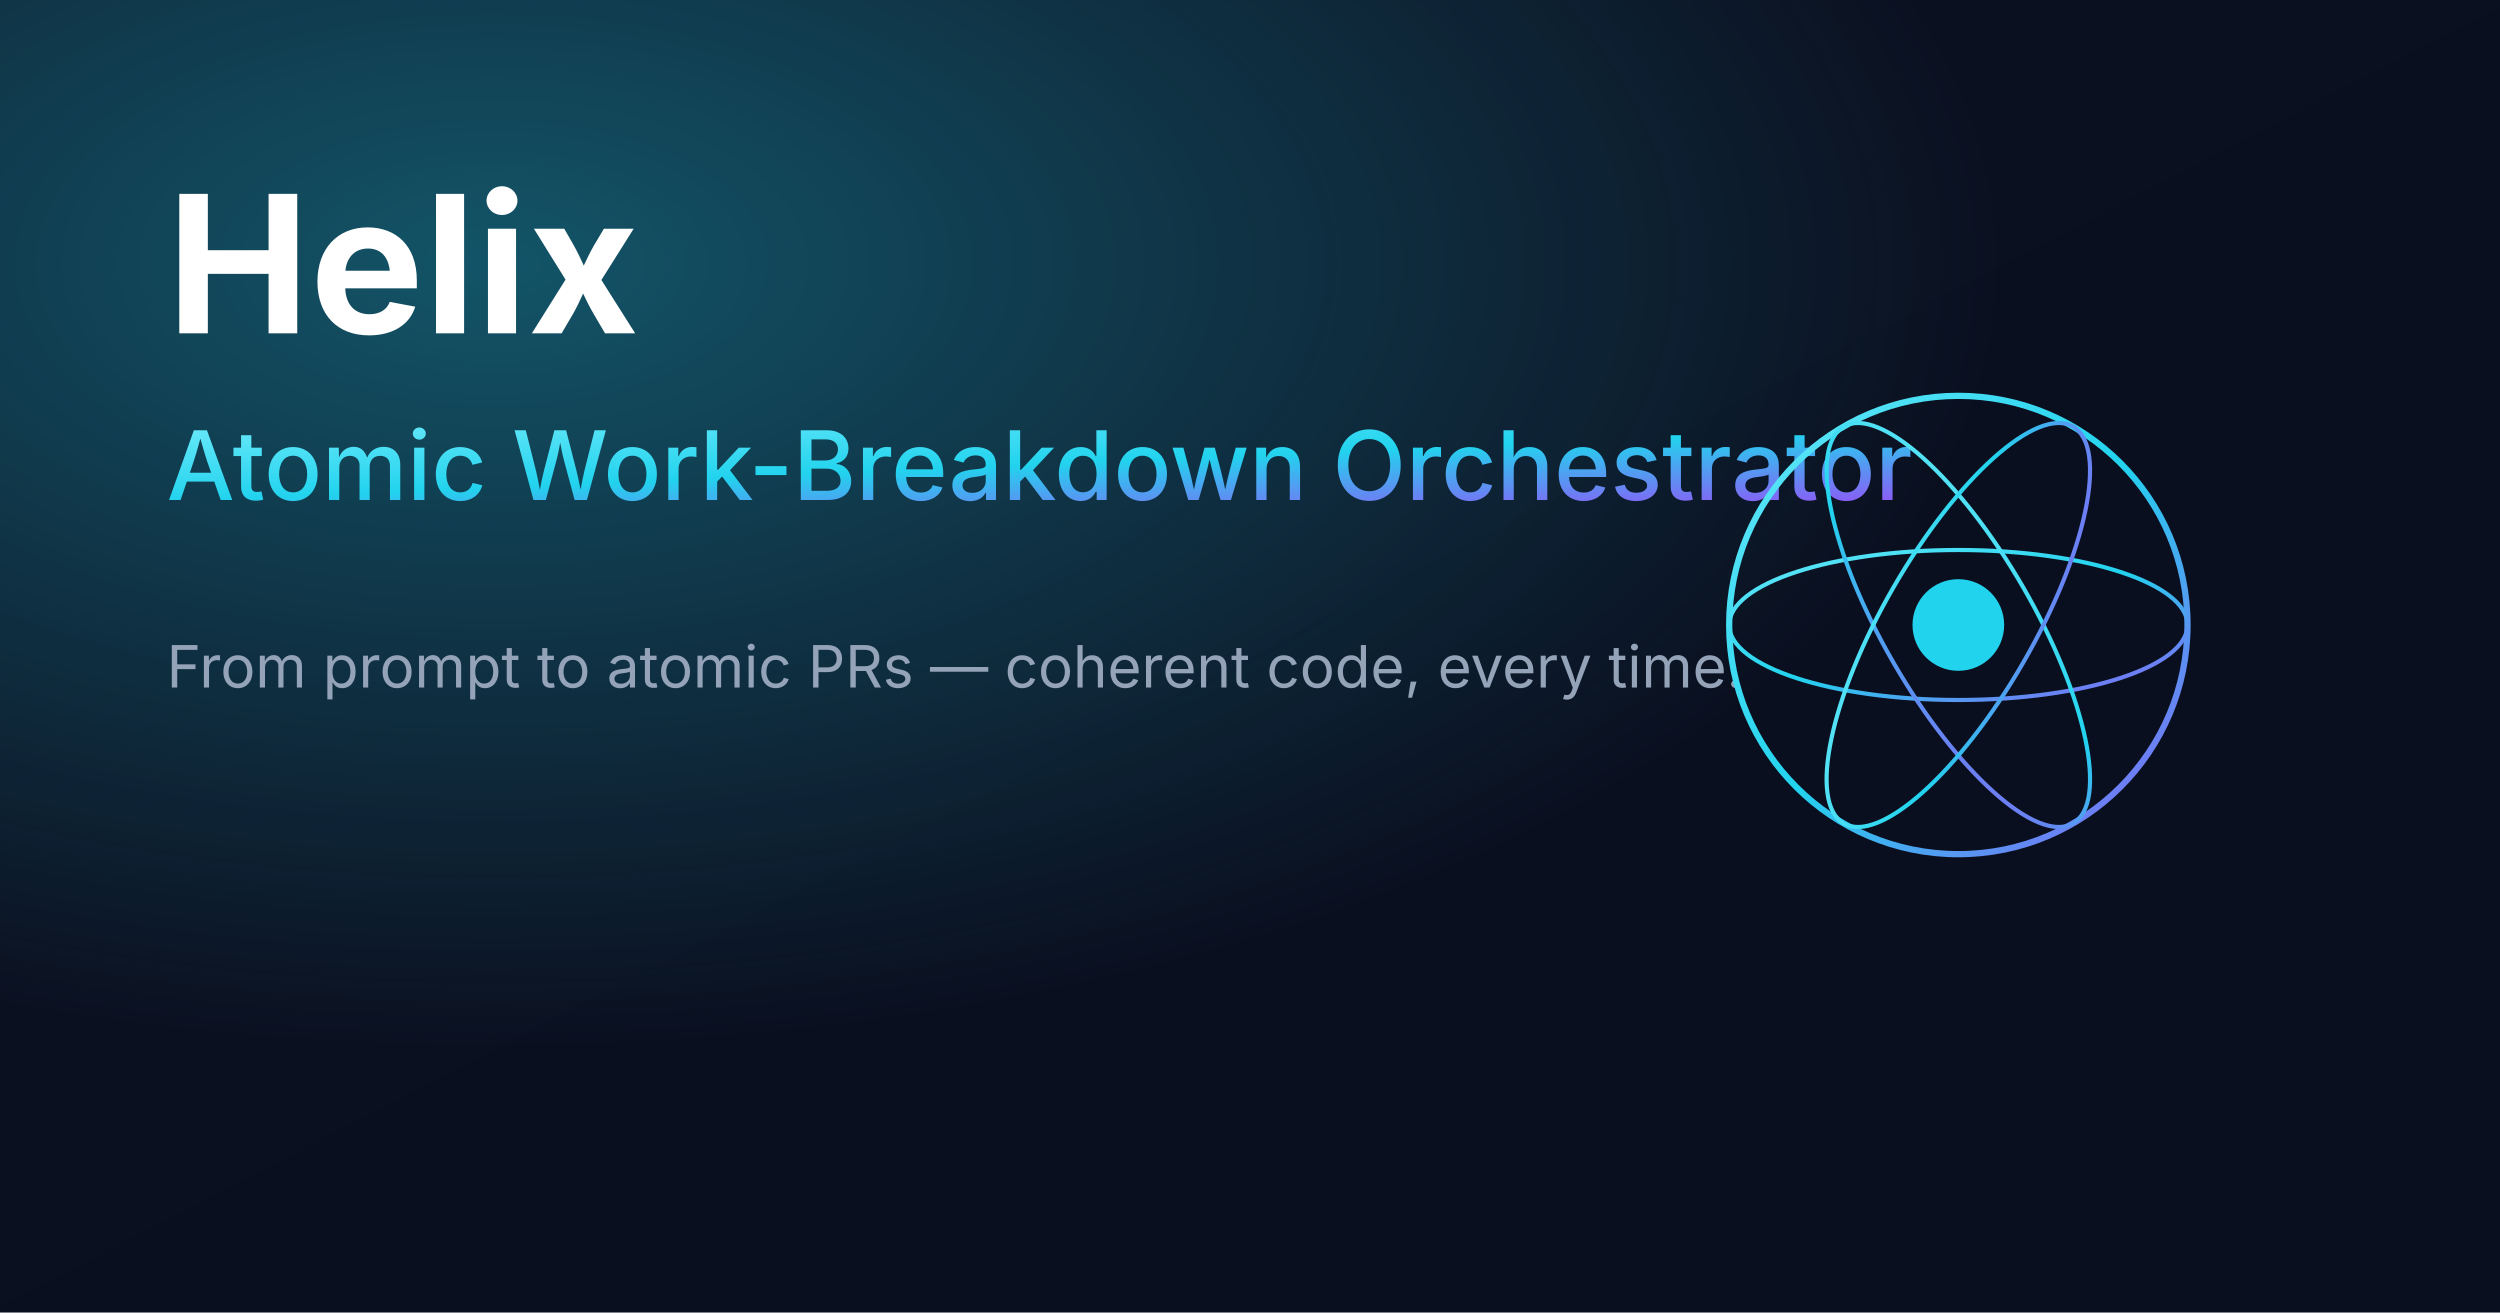
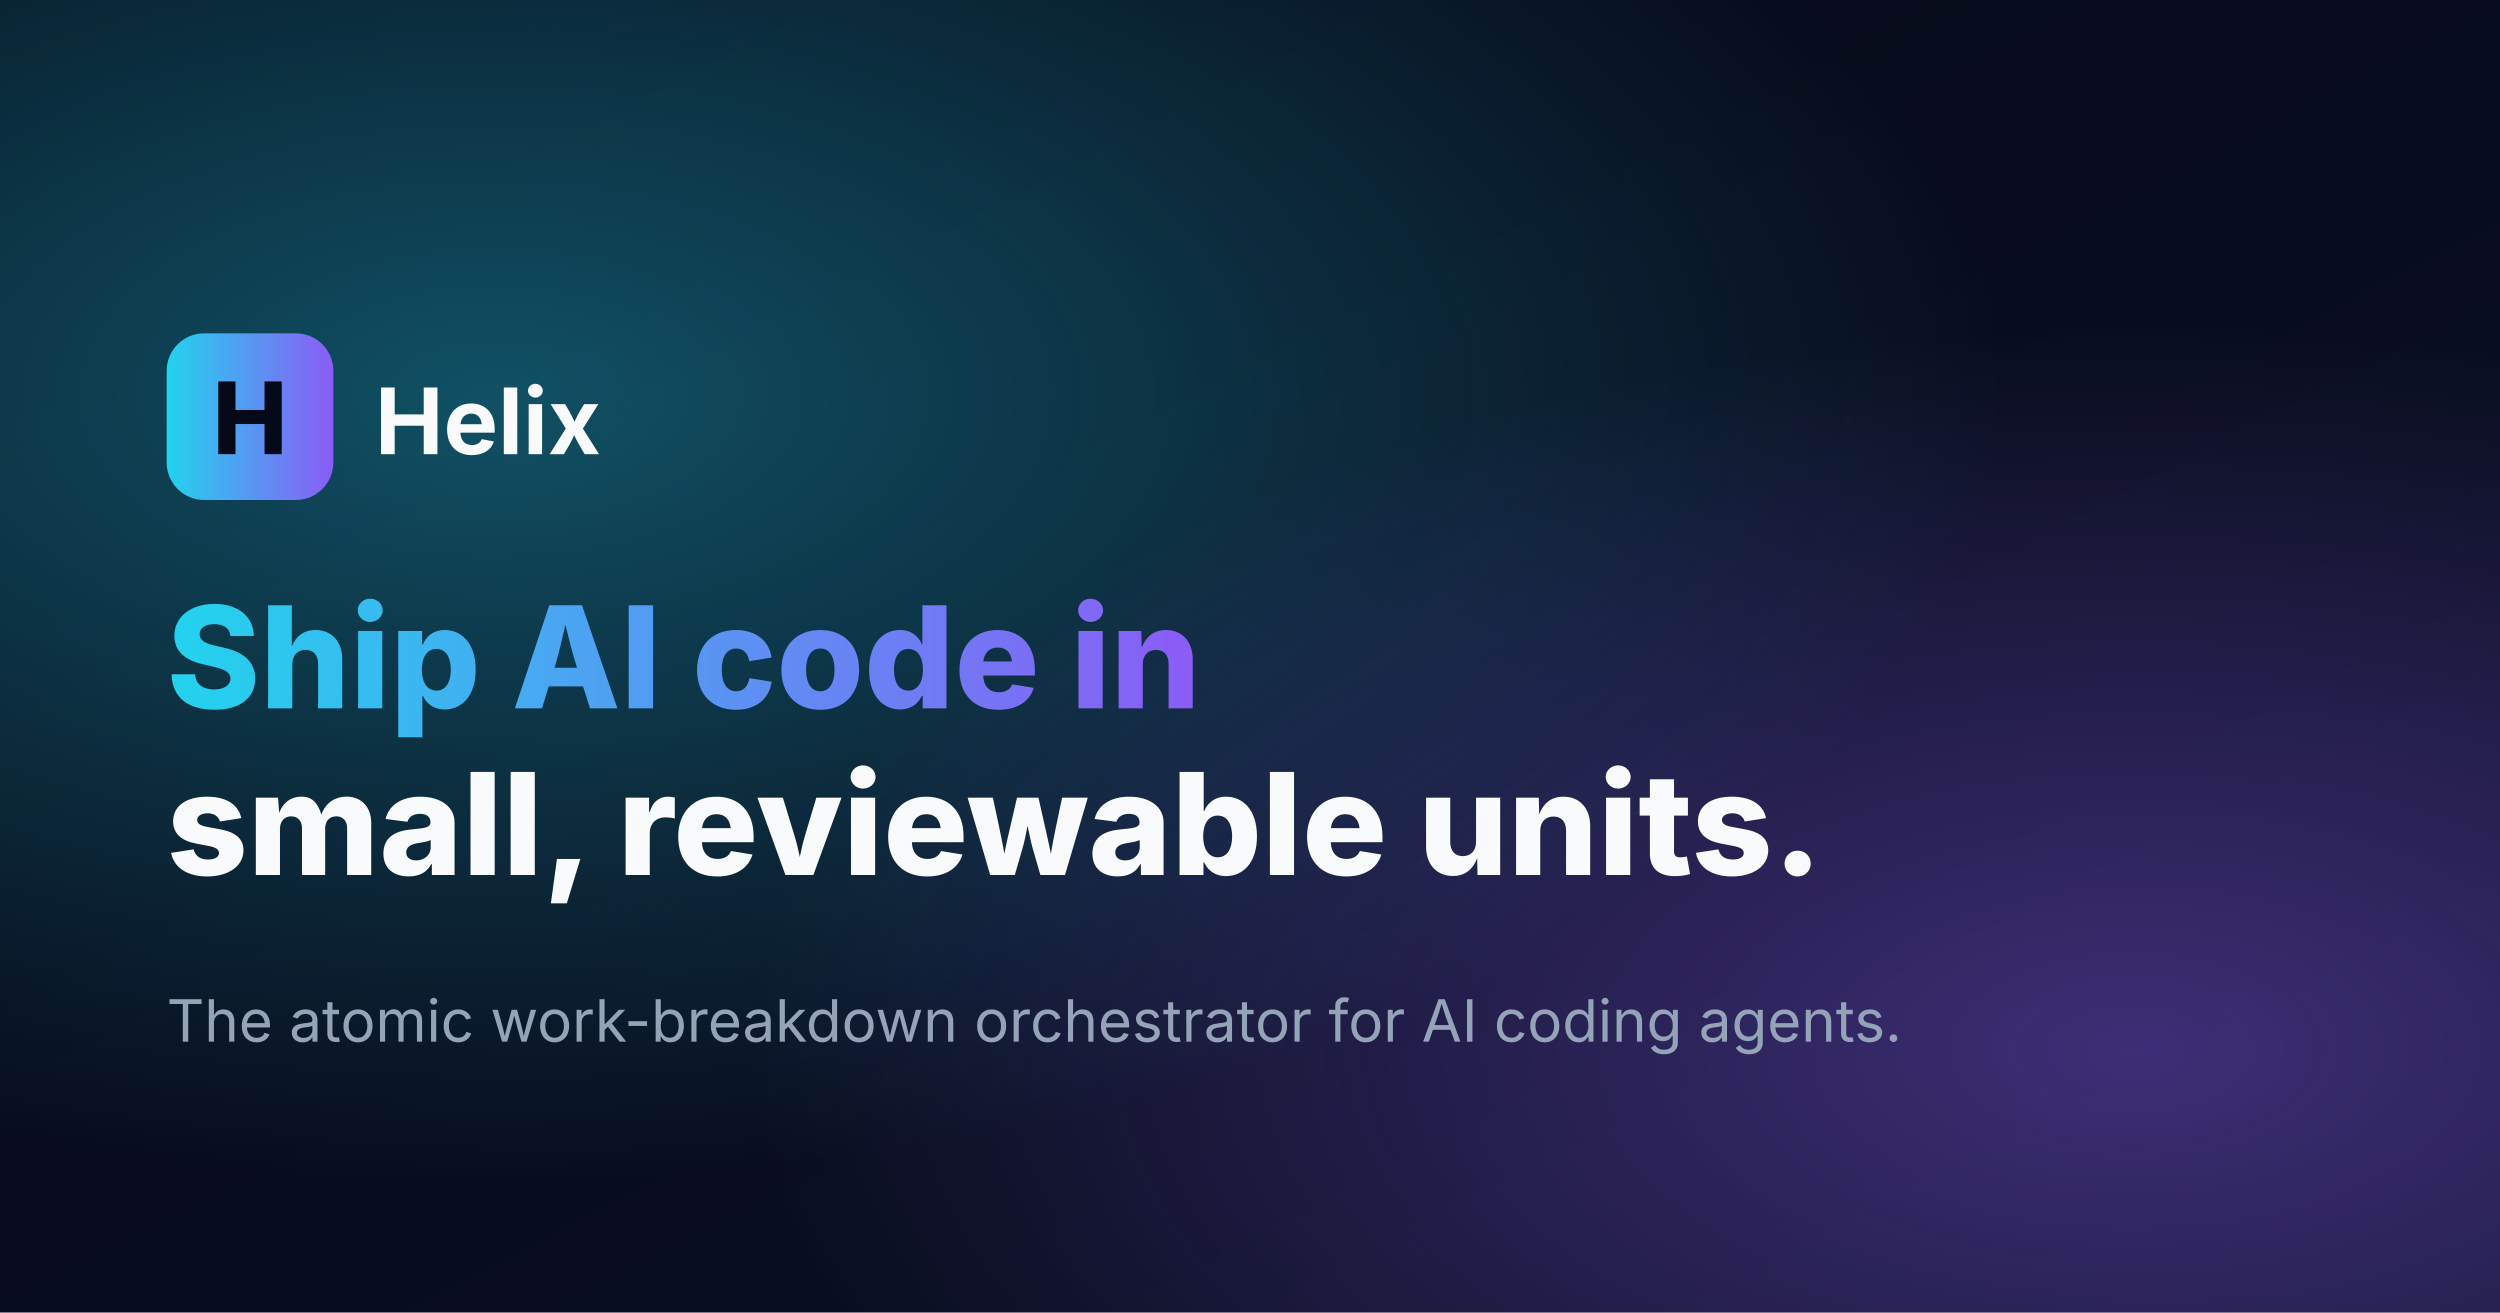
- <svg xmlns="http://www.w3.org/2000/svg" viewBox="0 0 1200 630">
+ <svg xmlns="http://www.w3.org/2000/svg" viewBox="0 0 1200 630" width="1200" height="630">
  <defs>
-     <linearGradient id="bg" x1="0%" y1="0%" x2="100%" y2="100%">
-       <stop offset="0%" stop-color="#0b1020" />
-       <stop offset="100%" stop-color="#0a0f1f" />
+     <linearGradient id="bg" x1="0" y1="0" x2="1" y2="1">
+       <stop offset="0%" stop-color="#050816" />
+       <stop offset="100%" stop-color="#0b1124" />
    </linearGradient>
-     <linearGradient id="fg" x1="0%" y1="0%" x2="100%" y2="100%">
-       <stop offset="0%" stop-color="#67e8f9" />
-       <stop offset="50%" stop-color="#22d3ee" />
-       <stop offset="100%" stop-color="#8b5cf6" />
-     </linearGradient>
-     <radialGradient id="glow" cx="20%" cy="20%" r="60%">
+     <radialGradient id="glow" cx="20%" cy="30%" r="60%">
      <stop offset="0%" stop-color="#22d3ee" stop-opacity="0.35" />
      <stop offset="100%" stop-color="#22d3ee" stop-opacity="0" />
    </radialGradient>
+     <radialGradient id="glow2" cx="85%" cy="80%" r="55%">
+       <stop offset="0%" stop-color="#8b5cf6" stop-opacity="0.4" />
+       <stop offset="100%" stop-color="#8b5cf6" stop-opacity="0" />
+     </radialGradient>
+     <linearGradient id="title" x1="0" y1="0" x2="1" y2="0">
+       <stop offset="0%" stop-color="#22d3ee" />
+       <stop offset="100%" stop-color="#8b5cf6" />
+     </linearGradient>
  </defs>
  <rect width="1200" height="630" fill="url(#bg)" />
  <rect width="1200" height="630" fill="url(#glow)" />
+   <rect width="1200" height="630" fill="url(#glow2)" />
  <g transform="translate(80,160)">
-     <text font-family="Space Grotesk, Inter, sans-serif" font-size="92" font-weight="700" fill="#ffffff">Helix</text>
-     <text y="80" font-family="Space Grotesk, Inter, sans-serif" font-size="46" font-weight="500" fill="url(#fg)">Atomic Work-Breakdown Orchestrator</text>
-     <text y="170" font-family="Inter, sans-serif" font-size="28" font-weight="400" fill="#94a3b8">From prompt to atomic PRs — coherent code, every time.</text>
+     <rect x="0" y="0" width="80" height="80" rx="18" fill="url(#title)" />
+     <text x="40" y="58" font-family="Inter, sans-serif" font-size="48" font-weight="800" fill="#050816" text-anchor="middle">H</text>
+     <text x="100" y="58" font-family="Inter, sans-serif" font-size="44" font-weight="700" fill="#f8fafc">Helix</text>
  </g>
-   <g transform="translate(820,180)">
-     <circle cx="120" cy="120" r="110" fill="none" stroke="url(#fg)" stroke-width="3" />
-     <circle cx="120" cy="120" r="22" fill="#22d3ee" />
-     <ellipse cx="120" cy="120" rx="110" ry="36" fill="none" stroke="url(#fg)" stroke-width="2" />
-     <ellipse cx="120" cy="120" rx="110" ry="36" fill="none" stroke="url(#fg)" stroke-width="2" transform="rotate(60 120 120)" />
-     <ellipse cx="120" cy="120" rx="110" ry="36" fill="none" stroke="url(#fg)" stroke-width="2" transform="rotate(-60 120 120)" />
-   </g>
+   <text x="80" y="340" font-family="Inter, sans-serif" font-size="68" font-weight="800" fill="url(#title)">Ship AI code in</text>
+   <text x="80" y="420" font-family="Inter, sans-serif" font-size="68" font-weight="800" fill="#f8fafc">small, reviewable units.</text>
+   <text x="80" y="500" font-family="Inter, sans-serif" font-size="28" font-weight="400" fill="#94a3b8">The atomic work-breakdown orchestrator for AI coding agents.</text>
</svg>
